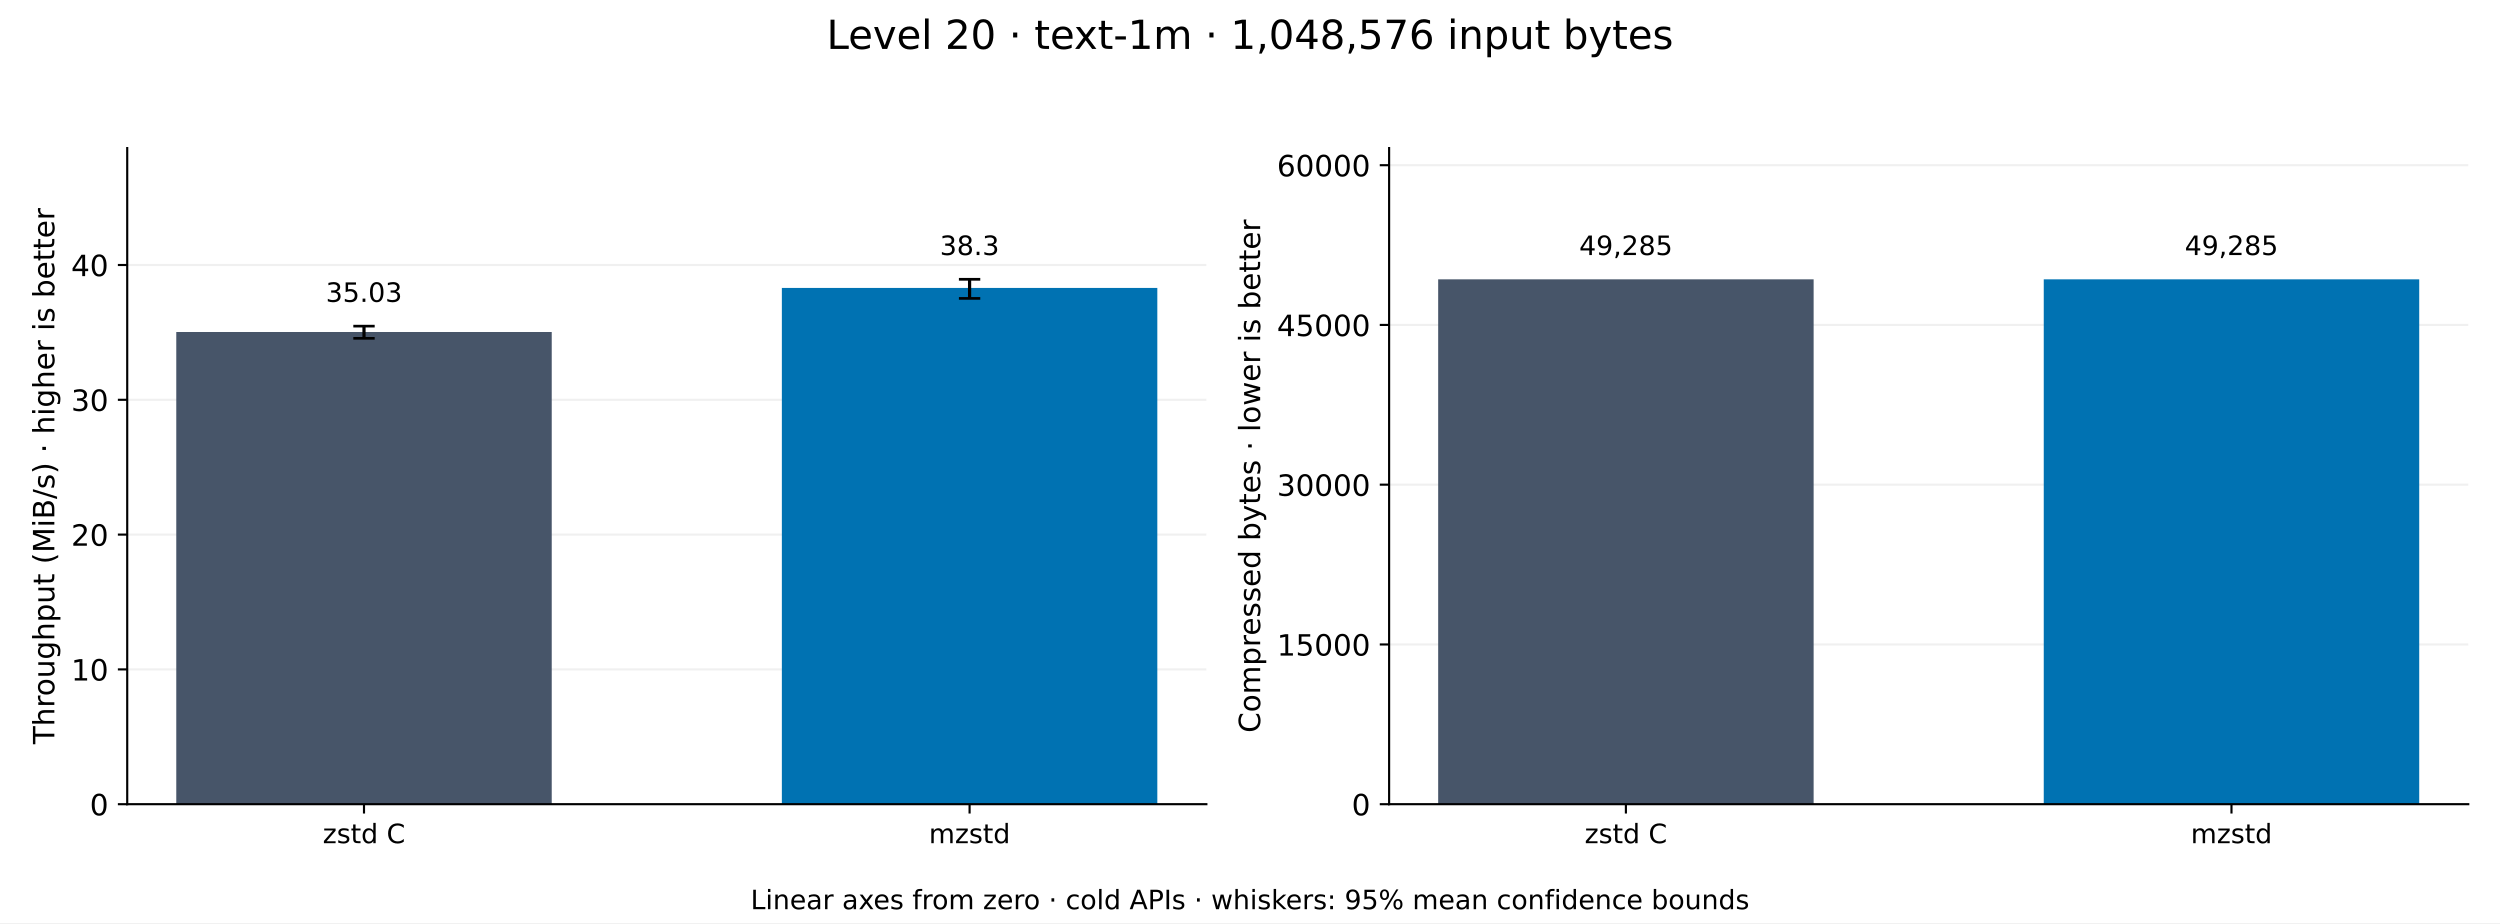
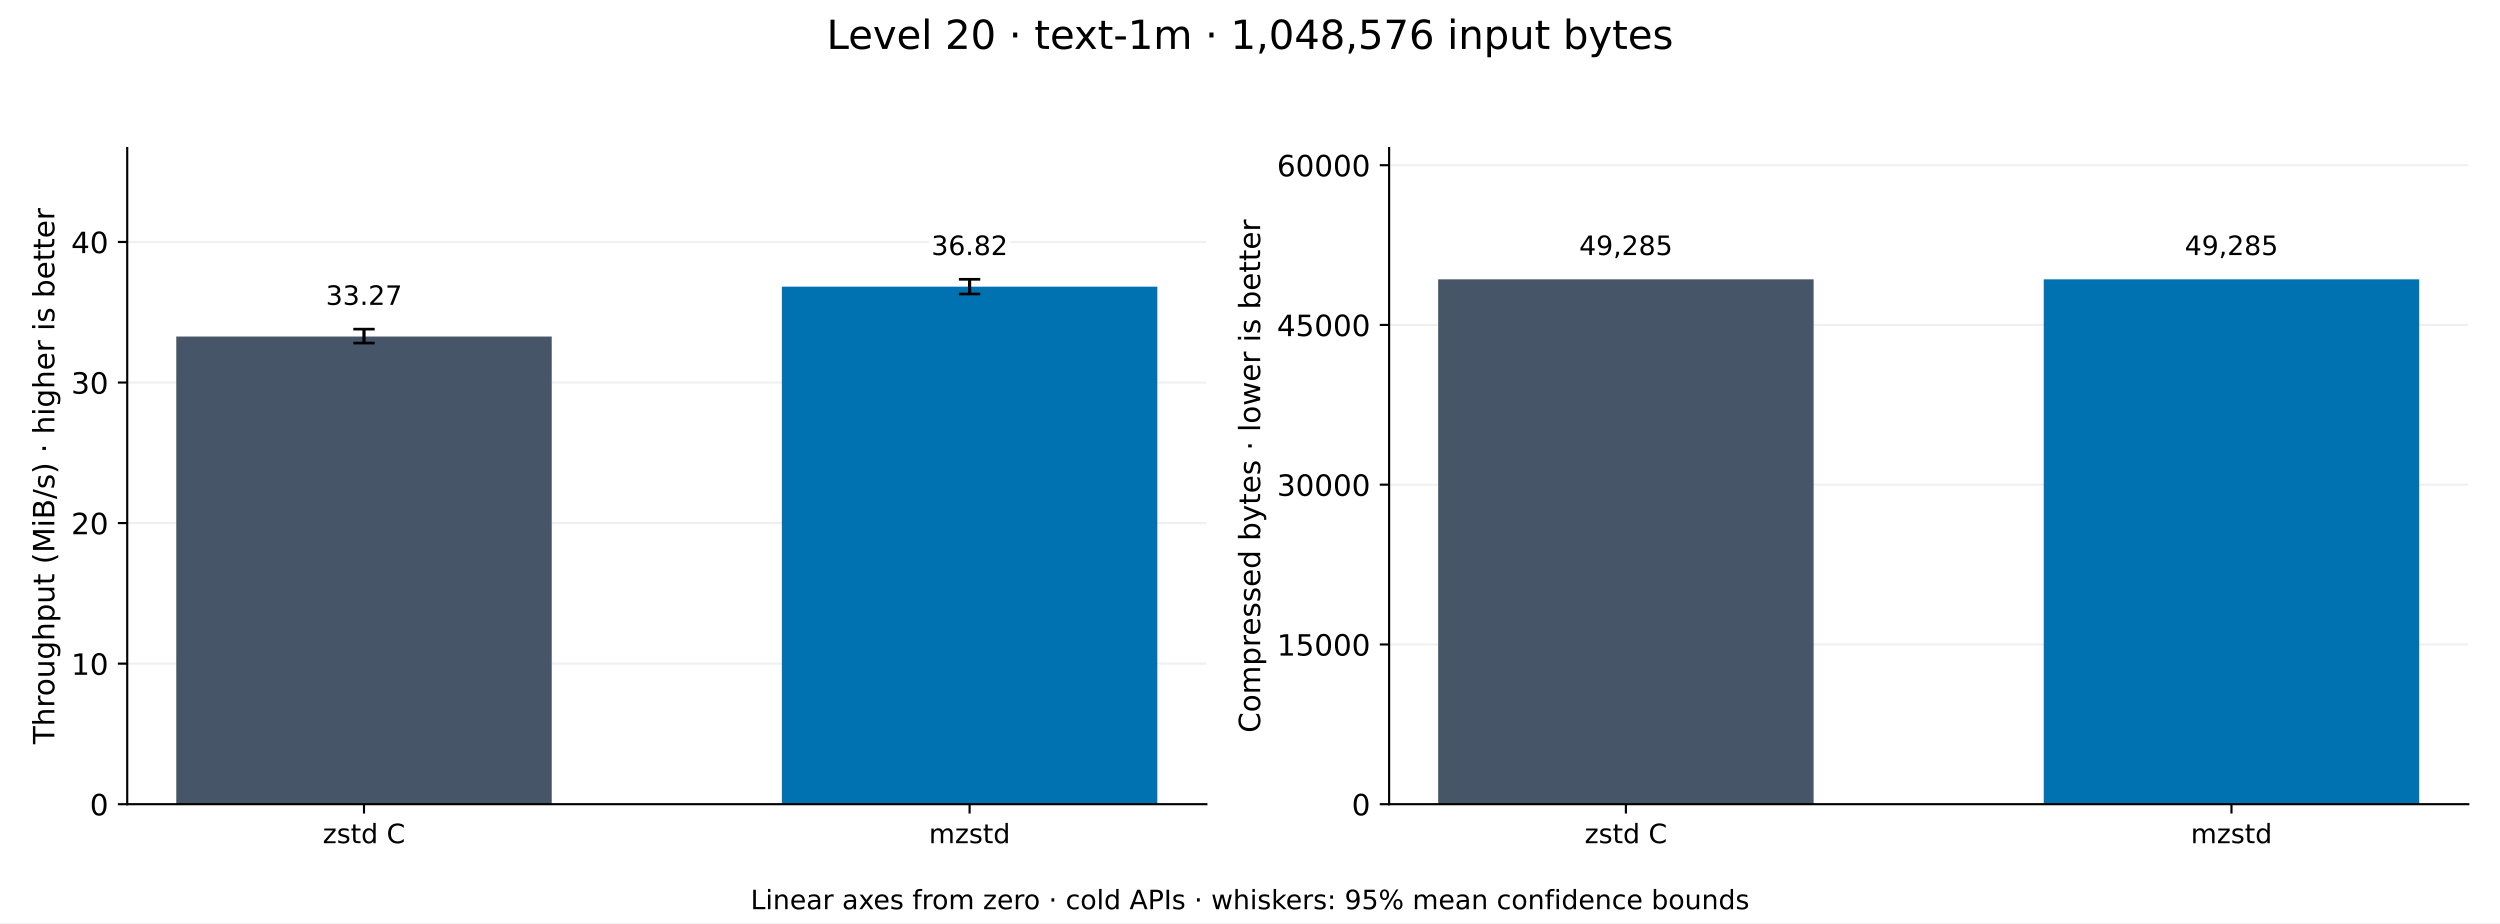
<svg xmlns="http://www.w3.org/2000/svg" xmlns:xlink="http://www.w3.org/1999/xlink" width="936pt" height="345.6pt" viewBox="0 0 936 345.6" version="1.1">
  <defs>
    <style type="text/css">*{stroke-linejoin: round; stroke-linecap: butt}</style>
  </defs>
  <g id="figure_1">
    <g id="patch_1">
      <path d="M 0 345.6 L 936 345.6 L 936 0 L 0 0 z " style="fill: #ffffff" />
    </g>
    <g id="axes_1">
      <g id="patch_2">
        <path d="M 47.63 301.088 L 451.665 301.088 L 451.665 55.44 L 47.63 55.44 z " style="fill: #ffffff" />
      </g>
      <g id="matplotlib.axis_1">
        <g id="xtick_1">
          <g id="line2d_1">
            <defs>
              <path id="mcbfd24ea1b" d="M 0 0 L 0 3.5 " style="stroke: #000000; stroke-width: 0.8" />
            </defs>
            <g>
              <use xlink:href="#mcbfd24ea1b" x="136.282" y="301.088" style="stroke: #000000; stroke-width: 0.8" />
            </g>
          </g>
          <g id="text_1">
            <text style="font-size: 10px; font-family: 'DejaVu Sans', 'Bitstream Vera Sans', 'Computer Modern Sans Serif', 'Lucida Grande', 'Verdana', 'Geneva', 'Lucid', 'Arial', 'Helvetica', 'Avant Garde', sans-serif; text-anchor: middle" x="136.282" y="315.686" transform="rotate(-0 136.2819 315.6864)">zstd C</text>
          </g>
        </g>
        <g id="xtick_2">
          <g id="line2d_2">
            <g>
              <use xlink:href="#mcbfd24ea1b" x="363.013" y="301.088" style="stroke: #000000; stroke-width: 0.8" />
            </g>
          </g>
          <g id="text_2">
            <text style="font-size: 10px; font-family: 'DejaVu Sans', 'Bitstream Vera Sans', 'Computer Modern Sans Serif', 'Lucida Grande', 'Verdana', 'Geneva', 'Lucid', 'Arial', 'Helvetica', 'Avant Garde', sans-serif; text-anchor: middle" x="363.013" y="315.686" transform="rotate(-0 363.0131 315.6864)">mzstd</text>
          </g>
        </g>
      </g>
      <g id="matplotlib.axis_2">
        <g id="ytick_1">
          <g id="line2d_3">
            <path d="M 47.63 301.088 L 451.665 301.088 " clip-path="url(#pa741e469eb)" style="fill: none; stroke: #b0b0b0; stroke-opacity: 0.18; stroke-width: 0.8; stroke-linecap: square" />
          </g>
          <g id="line2d_4">
            <defs>
              <path id="m862e928616" d="M 0 0 L -3.5 0 " style="stroke: #000000; stroke-width: 0.8" />
            </defs>
            <g>
              <use xlink:href="#m862e928616" x="47.63" y="301.088" style="stroke: #000000; stroke-width: 0.8" />
            </g>
          </g>
          <g id="text_3">
            <text style="font-size: 11px; font-family: 'DejaVu Sans', 'Bitstream Vera Sans', 'Computer Modern Sans Serif', 'Lucida Grande', 'Verdana', 'Geneva', 'Lucid', 'Arial', 'Helvetica', 'Avant Garde', sans-serif; text-anchor: end" x="40.63" y="305.267" transform="rotate(-0 40.63 305.2671)">0</text>
          </g>
        </g>
        <g id="ytick_2">
          <g id="line2d_5">
-             <path d="M 47.63 250.619 L 451.665 250.619 " clip-path="url(#pa741e469eb)" style="fill: none; stroke: #b0b0b0; stroke-opacity: 0.18; stroke-width: 0.8; stroke-linecap: square" />
+             <path d="M 47.63 248.464 L 451.665 248.464 " clip-path="url(#pa741e469eb)" style="fill: none; stroke: #b0b0b0; stroke-opacity: 0.18; stroke-width: 0.8; stroke-linecap: square" />
          </g>
          <g id="line2d_6">
            <g>
-               <use xlink:href="#m862e928616" x="47.63" y="250.619" style="stroke: #000000; stroke-width: 0.8" />
+               <use xlink:href="#m862e928616" x="47.63" y="248.464" style="stroke: #000000; stroke-width: 0.8" />
            </g>
          </g>
          <g id="text_4">
-             <text style="font-size: 11px; font-family: 'DejaVu Sans', 'Bitstream Vera Sans', 'Computer Modern Sans Serif', 'Lucida Grande', 'Verdana', 'Geneva', 'Lucid', 'Arial', 'Helvetica', 'Avant Garde', sans-serif; text-anchor: end" x="40.63" y="254.798" transform="rotate(-0 40.63 254.7977)">10</text>
+             <text style="font-size: 11px; font-family: 'DejaVu Sans', 'Bitstream Vera Sans', 'Computer Modern Sans Serif', 'Lucida Grande', 'Verdana', 'Geneva', 'Lucid', 'Arial', 'Helvetica', 'Avant Garde', sans-serif; text-anchor: end" x="40.63" y="252.643" transform="rotate(-0 40.63 252.6434)">10</text>
          </g>
        </g>
        <g id="ytick_3">
          <g id="line2d_7">
-             <path d="M 47.63 200.149 L 451.665 200.149 " clip-path="url(#pa741e469eb)" style="fill: none; stroke: #b0b0b0; stroke-opacity: 0.18; stroke-width: 0.8; stroke-linecap: square" />
+             <path d="M 47.63 195.841 L 451.665 195.841 " clip-path="url(#pa741e469eb)" style="fill: none; stroke: #b0b0b0; stroke-opacity: 0.18; stroke-width: 0.8; stroke-linecap: square" />
          </g>
          <g id="line2d_8">
            <g>
-               <use xlink:href="#m862e928616" x="47.63" y="200.149" style="stroke: #000000; stroke-width: 0.8" />
+               <use xlink:href="#m862e928616" x="47.63" y="195.841" style="stroke: #000000; stroke-width: 0.8" />
            </g>
          </g>
          <g id="text_5">
-             <text style="font-size: 11px; font-family: 'DejaVu Sans', 'Bitstream Vera Sans', 'Computer Modern Sans Serif', 'Lucida Grande', 'Verdana', 'Geneva', 'Lucid', 'Arial', 'Helvetica', 'Avant Garde', sans-serif; text-anchor: end" x="40.63" y="204.328" transform="rotate(-0 40.63 204.3283)">20</text>
+             <text style="font-size: 11px; font-family: 'DejaVu Sans', 'Bitstream Vera Sans', 'Computer Modern Sans Serif', 'Lucida Grande', 'Verdana', 'Geneva', 'Lucid', 'Arial', 'Helvetica', 'Avant Garde', sans-serif; text-anchor: end" x="40.63" y="200.02" transform="rotate(-0 40.63 200.0197)">20</text>
          </g>
        </g>
        <g id="ytick_4">
          <g id="line2d_9">
-             <path d="M 47.63 149.68 L 451.665 149.68 " clip-path="url(#pa741e469eb)" style="fill: none; stroke: #b0b0b0; stroke-opacity: 0.18; stroke-width: 0.8; stroke-linecap: square" />
+             <path d="M 47.63 143.217 L 451.665 143.217 " clip-path="url(#pa741e469eb)" style="fill: none; stroke: #b0b0b0; stroke-opacity: 0.18; stroke-width: 0.8; stroke-linecap: square" />
          </g>
          <g id="line2d_10">
            <g>
-               <use xlink:href="#m862e928616" x="47.63" y="149.68" style="stroke: #000000; stroke-width: 0.8" />
+               <use xlink:href="#m862e928616" x="47.63" y="143.217" style="stroke: #000000; stroke-width: 0.8" />
            </g>
          </g>
          <g id="text_6">
-             <text style="font-size: 11px; font-family: 'DejaVu Sans', 'Bitstream Vera Sans', 'Computer Modern Sans Serif', 'Lucida Grande', 'Verdana', 'Geneva', 'Lucid', 'Arial', 'Helvetica', 'Avant Garde', sans-serif; text-anchor: end" x="40.63" y="153.859" transform="rotate(-0 40.63 153.8588)">30</text>
+             <text style="font-size: 11px; font-family: 'DejaVu Sans', 'Bitstream Vera Sans', 'Computer Modern Sans Serif', 'Lucida Grande', 'Verdana', 'Geneva', 'Lucid', 'Arial', 'Helvetica', 'Avant Garde', sans-serif; text-anchor: end" x="40.63" y="147.396" transform="rotate(-0 40.63 147.3961)">30</text>
          </g>
        </g>
        <g id="ytick_5">
          <g id="line2d_11">
-             <path d="M 47.63 99.21 L 451.665 99.21 " clip-path="url(#pa741e469eb)" style="fill: none; stroke: #b0b0b0; stroke-opacity: 0.18; stroke-width: 0.8; stroke-linecap: square" />
+             <path d="M 47.63 90.593 L 451.665 90.593 " clip-path="url(#pa741e469eb)" style="fill: none; stroke: #b0b0b0; stroke-opacity: 0.18; stroke-width: 0.8; stroke-linecap: square" />
          </g>
          <g id="line2d_12">
            <g>
-               <use xlink:href="#m862e928616" x="47.63" y="99.21" style="stroke: #000000; stroke-width: 0.8" />
+               <use xlink:href="#m862e928616" x="47.63" y="90.593" style="stroke: #000000; stroke-width: 0.8" />
            </g>
          </g>
          <g id="text_7">
-             <text style="font-size: 11px; font-family: 'DejaVu Sans', 'Bitstream Vera Sans', 'Computer Modern Sans Serif', 'Lucida Grande', 'Verdana', 'Geneva', 'Lucid', 'Arial', 'Helvetica', 'Avant Garde', sans-serif; text-anchor: end" x="40.63" y="103.389" transform="rotate(-0 40.63 103.3894)">40</text>
+             <text style="font-size: 11px; font-family: 'DejaVu Sans', 'Bitstream Vera Sans', 'Computer Modern Sans Serif', 'Lucida Grande', 'Verdana', 'Geneva', 'Lucid', 'Arial', 'Helvetica', 'Avant Garde', sans-serif; text-anchor: end" x="40.63" y="94.772" transform="rotate(-0 40.63 94.77236)">40</text>
          </g>
        </g>
        <g id="text_8">
          <text style="font-size: 11px; font-family: 'DejaVu Sans', 'Bitstream Vera Sans', 'Computer Modern Sans Serif', 'Lucida Grande', 'Verdana', 'Geneva', 'Lucid', 'Arial', 'Helvetica', 'Avant Garde', sans-serif; text-anchor: middle" x="20.345" y="178.264" transform="rotate(-90 20.34484 178.264)">Throughput (MiB/s) · higher is better</text>
        </g>
      </g>
      <g id="patch_3">
-         <path d="M 65.995 301.088 L 206.569 301.088 L 206.569 124.298 L 65.995 124.298 z " clip-path="url(#pa741e469eb)" style="fill: #475569" />
+         <path d="M 65.995 301.088 L 206.569 301.088 L 206.569 125.999 L 65.995 125.999 z " clip-path="url(#pa741e469eb)" style="fill: #475569" />
      </g>
      <g id="patch_4">
-         <path d="M 292.726 301.088 L 433.3 301.088 L 433.3 107.796 L 292.726 107.796 z " clip-path="url(#pa741e469eb)" style="fill: #0072b2" />
+         <path d="M 292.726 301.088 L 433.3 301.088 L 433.3 107.327 L 292.726 107.327 z " clip-path="url(#pa741e469eb)" style="fill: #0072b2" />
      </g>
      <g id="LineCollection_1">
-         <path d="M 136.282 126.675 L 136.282 122.11 " clip-path="url(#pa741e469eb)" style="fill: none; stroke: #000000; stroke-width: 1.2" />
-         <path d="M 363.013 111.722 L 363.013 104.57 " clip-path="url(#pa741e469eb)" style="fill: none; stroke: #000000; stroke-width: 1.2" />
+         <path d="M 136.282 128.434 L 136.282 123.227 " clip-path="url(#pa741e469eb)" style="fill: none; stroke: #000000; stroke-width: 1.2" />
+         <path d="M 363.013 110.078 L 363.013 104.57 " clip-path="url(#pa741e469eb)" style="fill: none; stroke: #000000; stroke-width: 1.2" />
      </g>
      <g id="line2d_13">
        <defs>
          <path id="mf7f69e77f0" d="M 4 0 L -4 -0 " style="stroke: #000000" />
        </defs>
        <g clip-path="url(#pa741e469eb)">
-           <use xlink:href="#mf7f69e77f0" x="136.282" y="126.675" style="fill: #1f77b4; stroke: #000000" />
-           <use xlink:href="#mf7f69e77f0" x="363.013" y="111.722" style="fill: #1f77b4; stroke: #000000" />
+           <use xlink:href="#mf7f69e77f0" x="136.282" y="128.434" style="fill: #1f77b4; stroke: #000000" />
+           <use xlink:href="#mf7f69e77f0" x="363.013" y="110.078" style="fill: #1f77b4; stroke: #000000" />
        </g>
      </g>
      <g id="line2d_14">
        <g clip-path="url(#pa741e469eb)">
-           <use xlink:href="#mf7f69e77f0" x="136.282" y="122.11" style="fill: #1f77b4; stroke: #000000" />
+           <use xlink:href="#mf7f69e77f0" x="136.282" y="123.227" style="fill: #1f77b4; stroke: #000000" />
          <use xlink:href="#mf7f69e77f0" x="363.013" y="104.57" style="fill: #1f77b4; stroke: #000000" />
        </g>
      </g>
      <g id="patch_5">
        <path d="M 47.63 301.088 L 47.63 55.44 " style="fill: none; stroke: #000000; stroke-width: 0.8; stroke-linejoin: miter; stroke-linecap: square" />
      </g>
      <g id="patch_6">
        <path d="M 47.63 301.088 L 451.665 301.088 " style="fill: none; stroke: #000000; stroke-width: 0.8; stroke-linejoin: miter; stroke-linecap: square" />
      </g>
      <g id="text_9">
        <g id="patch_7">
-           <path d="M 120.968 116.11 L 151.596 116.11 L 151.596 104.431 L 120.968 104.431 z " style="fill: #ffffff; opacity: 0.9" />
-         </g>
-         <text style="font-size: 10px; font-family: 'DejaVu Sans', 'Bitstream Vera Sans', 'Computer Modern Sans Serif', 'Lucida Grande', 'Verdana', 'Geneva', 'Lucid', 'Arial', 'Helvetica', 'Avant Garde', sans-serif; text-anchor: middle" x="136.282" y="113.03" transform="rotate(-0 136.2819 113.0299)">35.03</text>
+           <path d="M 120.968 117.227 L 151.596 117.227 L 151.596 105.549 L 120.968 105.549 z " style="fill: #ffffff; opacity: 0.9" />
+         </g>
+         <text style="font-size: 10px; font-family: 'DejaVu Sans', 'Bitstream Vera Sans', 'Computer Modern Sans Serif', 'Lucida Grande', 'Verdana', 'Geneva', 'Lucid', 'Arial', 'Helvetica', 'Avant Garde', sans-serif; text-anchor: middle" x="136.282" y="114.148" transform="rotate(-0 136.2819 114.1477)">33.27</text>
      </g>
      <g id="text_10">
        <g id="patch_8">
-           <path d="M 350.88 98.57 L 375.146 98.57 L 375.146 86.891 L 350.88 86.891 z " style="fill: #ffffff; opacity: 0.9" />
-         </g>
-         <text style="font-size: 10px; font-family: 'DejaVu Sans', 'Bitstream Vera Sans', 'Computer Modern Sans Serif', 'Lucida Grande', 'Verdana', 'Geneva', 'Lucid', 'Arial', 'Helvetica', 'Avant Garde', sans-serif; text-anchor: middle" x="363.013" y="95.49" transform="rotate(-0 363.0131 95.48991)">38.3</text>
+           <path d="M 347.699 98.57 L 378.327 98.57 L 378.327 86.891 L 347.699 86.891 z " style="fill: #ffffff; opacity: 0.9" />
+         </g>
+         <text style="font-size: 10px; font-family: 'DejaVu Sans', 'Bitstream Vera Sans', 'Computer Modern Sans Serif', 'Lucida Grande', 'Verdana', 'Geneva', 'Lucid', 'Arial', 'Helvetica', 'Avant Garde', sans-serif; text-anchor: middle" x="363.013" y="95.49" transform="rotate(-0 363.0131 95.48991)">36.82</text>
      </g>
    </g>
    <g id="axes_2">
      <g id="patch_9">
        <path d="M 520.085 301.088 L 924.12 301.088 L 924.12 55.44 L 520.085 55.44 z " style="fill: #ffffff" />
      </g>
      <g id="matplotlib.axis_3">
        <g id="xtick_3">
          <g id="line2d_15">
            <g>
              <use xlink:href="#mcbfd24ea1b" x="608.737" y="301.088" style="stroke: #000000; stroke-width: 0.8" />
            </g>
          </g>
          <g id="text_11">
            <text style="font-size: 10px; font-family: 'DejaVu Sans', 'Bitstream Vera Sans', 'Computer Modern Sans Serif', 'Lucida Grande', 'Verdana', 'Geneva', 'Lucid', 'Arial', 'Helvetica', 'Avant Garde', sans-serif; text-anchor: middle" x="608.737" y="315.686" transform="rotate(-0 608.7369 315.6864)">zstd C</text>
          </g>
        </g>
        <g id="xtick_4">
          <g id="line2d_16">
            <g>
              <use xlink:href="#mcbfd24ea1b" x="835.468" y="301.088" style="stroke: #000000; stroke-width: 0.8" />
            </g>
          </g>
          <g id="text_12">
            <text style="font-size: 10px; font-family: 'DejaVu Sans', 'Bitstream Vera Sans', 'Computer Modern Sans Serif', 'Lucida Grande', 'Verdana', 'Geneva', 'Lucid', 'Arial', 'Helvetica', 'Avant Garde', sans-serif; text-anchor: middle" x="835.468" y="315.686" transform="rotate(-0 835.4681 315.6864)">mzstd</text>
          </g>
        </g>
      </g>
      <g id="matplotlib.axis_4">
        <g id="ytick_6">
          <g id="line2d_17">
            <path d="M 520.085 301.088 L 924.12 301.088 " clip-path="url(#p8ff8e901f9)" style="fill: none; stroke: #b0b0b0; stroke-opacity: 0.18; stroke-width: 0.8; stroke-linecap: square" />
          </g>
          <g id="line2d_18">
            <g>
              <use xlink:href="#m862e928616" x="520.085" y="301.088" style="stroke: #000000; stroke-width: 0.8" />
            </g>
          </g>
          <g id="text_13">
            <text style="font-size: 11px; font-family: 'DejaVu Sans', 'Bitstream Vera Sans', 'Computer Modern Sans Serif', 'Lucida Grande', 'Verdana', 'Geneva', 'Lucid', 'Arial', 'Helvetica', 'Avant Garde', sans-serif; text-anchor: end" x="513.085" y="305.267" transform="rotate(-0 513.085 305.2671)">0</text>
          </g>
        </g>
        <g id="ytick_7">
          <g id="line2d_19">
            <path d="M 520.085 241.277 L 924.12 241.277 " clip-path="url(#p8ff8e901f9)" style="fill: none; stroke: #b0b0b0; stroke-opacity: 0.18; stroke-width: 0.8; stroke-linecap: square" />
          </g>
          <g id="line2d_20">
            <g>
              <use xlink:href="#m862e928616" x="520.085" y="241.277" style="stroke: #000000; stroke-width: 0.8" />
            </g>
          </g>
          <g id="text_14">
            <text style="font-size: 11px; font-family: 'DejaVu Sans', 'Bitstream Vera Sans', 'Computer Modern Sans Serif', 'Lucida Grande', 'Verdana', 'Geneva', 'Lucid', 'Arial', 'Helvetica', 'Avant Garde', sans-serif; text-anchor: end" x="513.085" y="245.456" transform="rotate(-0 513.085 245.4563)">15000</text>
          </g>
        </g>
        <g id="ytick_8">
          <g id="line2d_21">
            <path d="M 520.085 181.466 L 924.12 181.466 " clip-path="url(#p8ff8e901f9)" style="fill: none; stroke: #b0b0b0; stroke-opacity: 0.18; stroke-width: 0.8; stroke-linecap: square" />
          </g>
          <g id="line2d_22">
            <g>
              <use xlink:href="#m862e928616" x="520.085" y="181.466" style="stroke: #000000; stroke-width: 0.8" />
            </g>
          </g>
          <g id="text_15">
            <text style="font-size: 11px; font-family: 'DejaVu Sans', 'Bitstream Vera Sans', 'Computer Modern Sans Serif', 'Lucida Grande', 'Verdana', 'Geneva', 'Lucid', 'Arial', 'Helvetica', 'Avant Garde', sans-serif; text-anchor: end" x="513.085" y="185.646" transform="rotate(-0 513.085 185.6455)">30000</text>
          </g>
        </g>
        <g id="ytick_9">
          <g id="line2d_23">
            <path d="M 520.085 121.656 L 924.12 121.656 " clip-path="url(#p8ff8e901f9)" style="fill: none; stroke: #b0b0b0; stroke-opacity: 0.18; stroke-width: 0.8; stroke-linecap: square" />
          </g>
          <g id="line2d_24">
            <g>
              <use xlink:href="#m862e928616" x="520.085" y="121.656" style="stroke: #000000; stroke-width: 0.8" />
            </g>
          </g>
          <g id="text_16">
            <text style="font-size: 11px; font-family: 'DejaVu Sans', 'Bitstream Vera Sans', 'Computer Modern Sans Serif', 'Lucida Grande', 'Verdana', 'Geneva', 'Lucid', 'Arial', 'Helvetica', 'Avant Garde', sans-serif; text-anchor: end" x="513.085" y="125.835" transform="rotate(-0 513.085 125.8347)">45000</text>
          </g>
        </g>
        <g id="ytick_10">
          <g id="line2d_25">
            <path d="M 520.085 61.845 L 924.12 61.845 " clip-path="url(#p8ff8e901f9)" style="fill: none; stroke: #b0b0b0; stroke-opacity: 0.18; stroke-width: 0.8; stroke-linecap: square" />
          </g>
          <g id="line2d_26">
            <g>
              <use xlink:href="#m862e928616" x="520.085" y="61.845" style="stroke: #000000; stroke-width: 0.8" />
            </g>
          </g>
          <g id="text_17">
            <text style="font-size: 11px; font-family: 'DejaVu Sans', 'Bitstream Vera Sans', 'Computer Modern Sans Serif', 'Lucida Grande', 'Verdana', 'Geneva', 'Lucid', 'Arial', 'Helvetica', 'Avant Garde', sans-serif; text-anchor: end" x="513.085" y="66.024" transform="rotate(-0 513.085 66.02388)">60000</text>
          </g>
        </g>
        <g id="text_18">
          <text style="font-size: 11px; font-family: 'DejaVu Sans', 'Bitstream Vera Sans', 'Computer Modern Sans Serif', 'Lucida Grande', 'Verdana', 'Geneva', 'Lucid', 'Arial', 'Helvetica', 'Avant Garde', sans-serif; text-anchor: middle" x="471.804" y="178.264" transform="rotate(-90 471.8036 178.264)">Compressed bytes · lower is better</text>
        </g>
      </g>
      <g id="patch_10">
        <path d="M 538.45 301.088 L 679.024 301.088 L 679.024 104.57 L 538.45 104.57 z " clip-path="url(#p8ff8e901f9)" style="fill: #475569" />
      </g>
      <g id="patch_11">
        <path d="M 765.181 301.088 L 905.755 301.088 L 905.755 104.57 L 765.181 104.57 z " clip-path="url(#p8ff8e901f9)" style="fill: #0072b2" />
      </g>
      <g id="patch_12">
        <path d="M 520.085 301.088 L 520.085 55.44 " style="fill: none; stroke: #000000; stroke-width: 0.8; stroke-linejoin: miter; stroke-linecap: square" />
      </g>
      <g id="patch_13">
        <path d="M 520.085 301.088 L 924.12 301.088 " style="fill: none; stroke: #000000; stroke-width: 0.8; stroke-linejoin: miter; stroke-linecap: square" />
      </g>
      <g id="text_19">
        <g id="patch_14">
          <path d="M 590.242 98.57 L 627.232 98.57 L 627.232 86.891 L 590.242 86.891 z " style="fill: #ffffff; opacity: 0.9" />
        </g>
        <text style="font-size: 10px; font-family: 'DejaVu Sans', 'Bitstream Vera Sans', 'Computer Modern Sans Serif', 'Lucida Grande', 'Verdana', 'Geneva', 'Lucid', 'Arial', 'Helvetica', 'Avant Garde', sans-serif; text-anchor: middle" x="608.737" y="95.49" transform="rotate(-0 608.7369 95.48991)">49,285</text>
      </g>
      <g id="text_20">
        <g id="patch_15">
          <path d="M 816.973 98.57 L 853.963 98.57 L 853.963 86.891 L 816.973 86.891 z " style="fill: #ffffff; opacity: 0.9" />
        </g>
        <text style="font-size: 10px; font-family: 'DejaVu Sans', 'Bitstream Vera Sans', 'Computer Modern Sans Serif', 'Lucida Grande', 'Verdana', 'Geneva', 'Lucid', 'Arial', 'Helvetica', 'Avant Garde', sans-serif; text-anchor: middle" x="835.468" y="95.49" transform="rotate(-0 835.4681 95.48991)">49,285</text>
      </g>
    </g>
    <g id="text_21">
      <text style="font-size: 15px; font-family: 'DejaVu Sans', 'Bitstream Vera Sans', 'Computer Modern Sans Serif', 'Lucida Grande', 'Verdana', 'Geneva', 'Lucid', 'Arial', 'Helvetica', 'Avant Garde', sans-serif; text-anchor: middle" x="468" y="18.31" transform="rotate(-0 468 18.30966)">Level 20 · text-1m · 1,048,576 input bytes</text>
    </g>
    <g id="text_22">
      <text style="font-size: 10px; font-family: 'DejaVu Sans', 'Bitstream Vera Sans', 'Computer Modern Sans Serif', 'Lucida Grande', 'Verdana', 'Geneva', 'Lucid', 'Arial', 'Helvetica', 'Avant Garde', sans-serif; text-anchor: middle" x="468" y="340.416" transform="rotate(-0 468 340.416)">Linear axes from zero · cold APIs · whiskers: 95% mean confidence bounds</text>
    </g>
  </g>
  <defs>
    <clipPath id="pa741e469eb">
      <rect x="47.63" y="55.44" width="404.035" height="245.648" />
    </clipPath>
    <clipPath id="p8ff8e901f9">
      <rect x="520.085" y="55.44" width="404.035" height="245.648" />
    </clipPath>
  </defs>
</svg>
